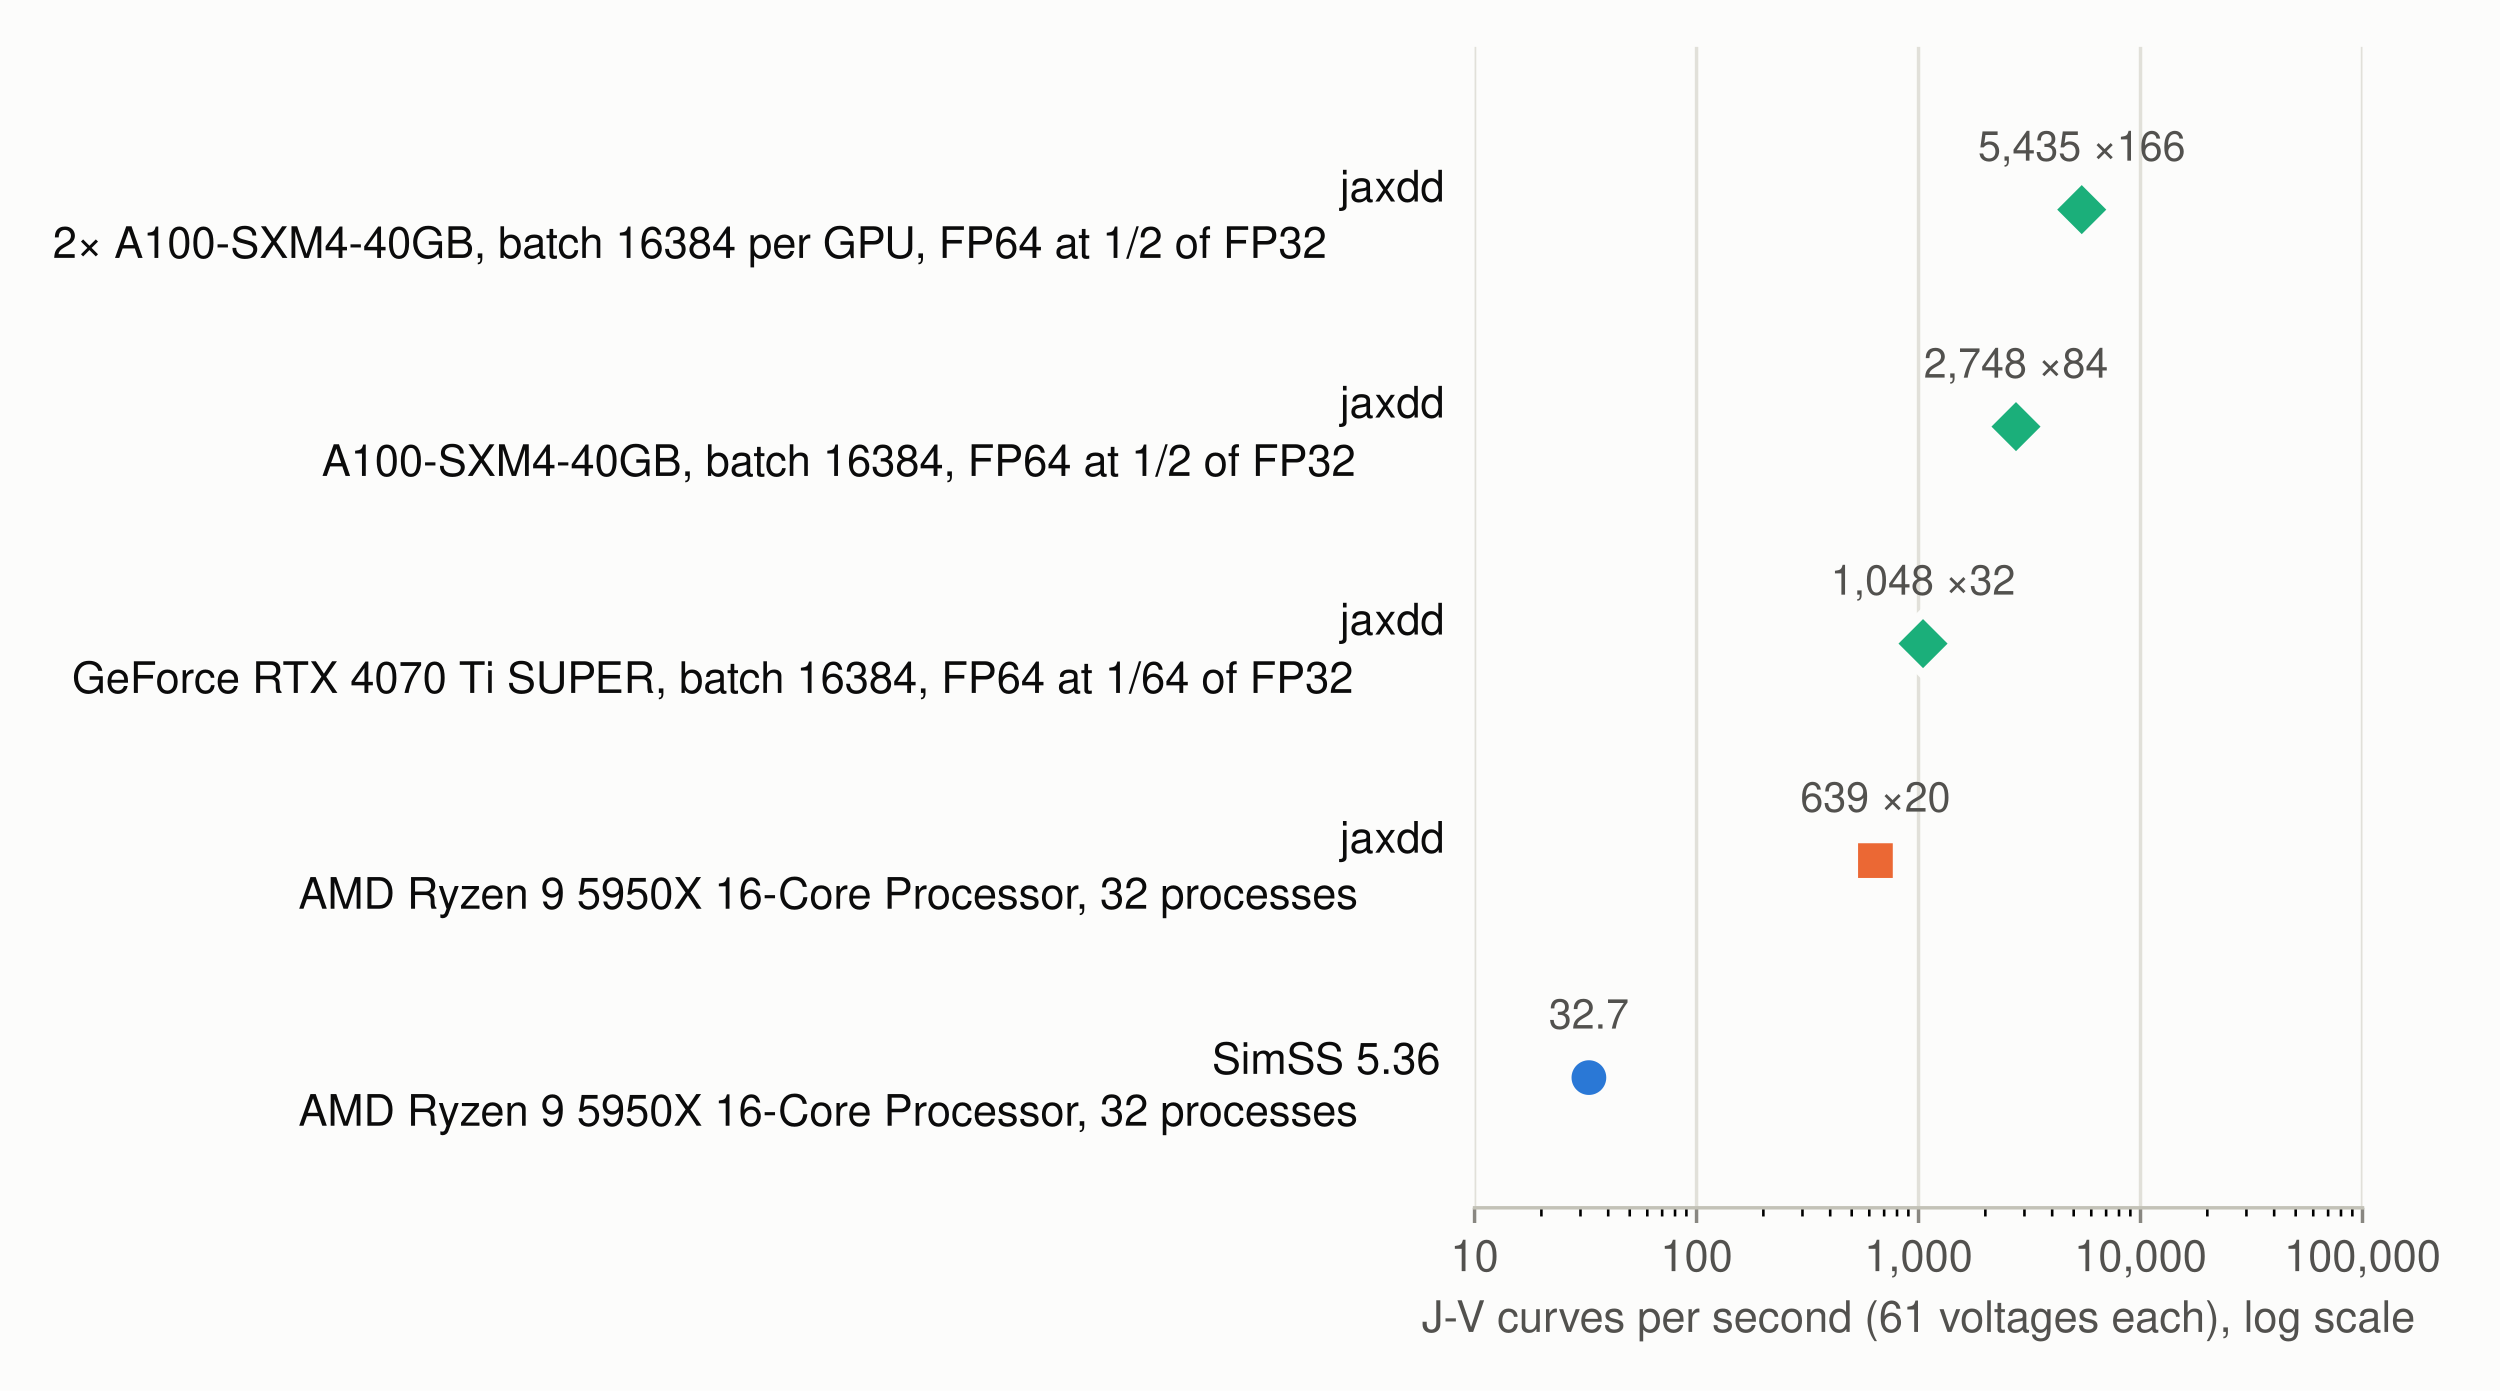
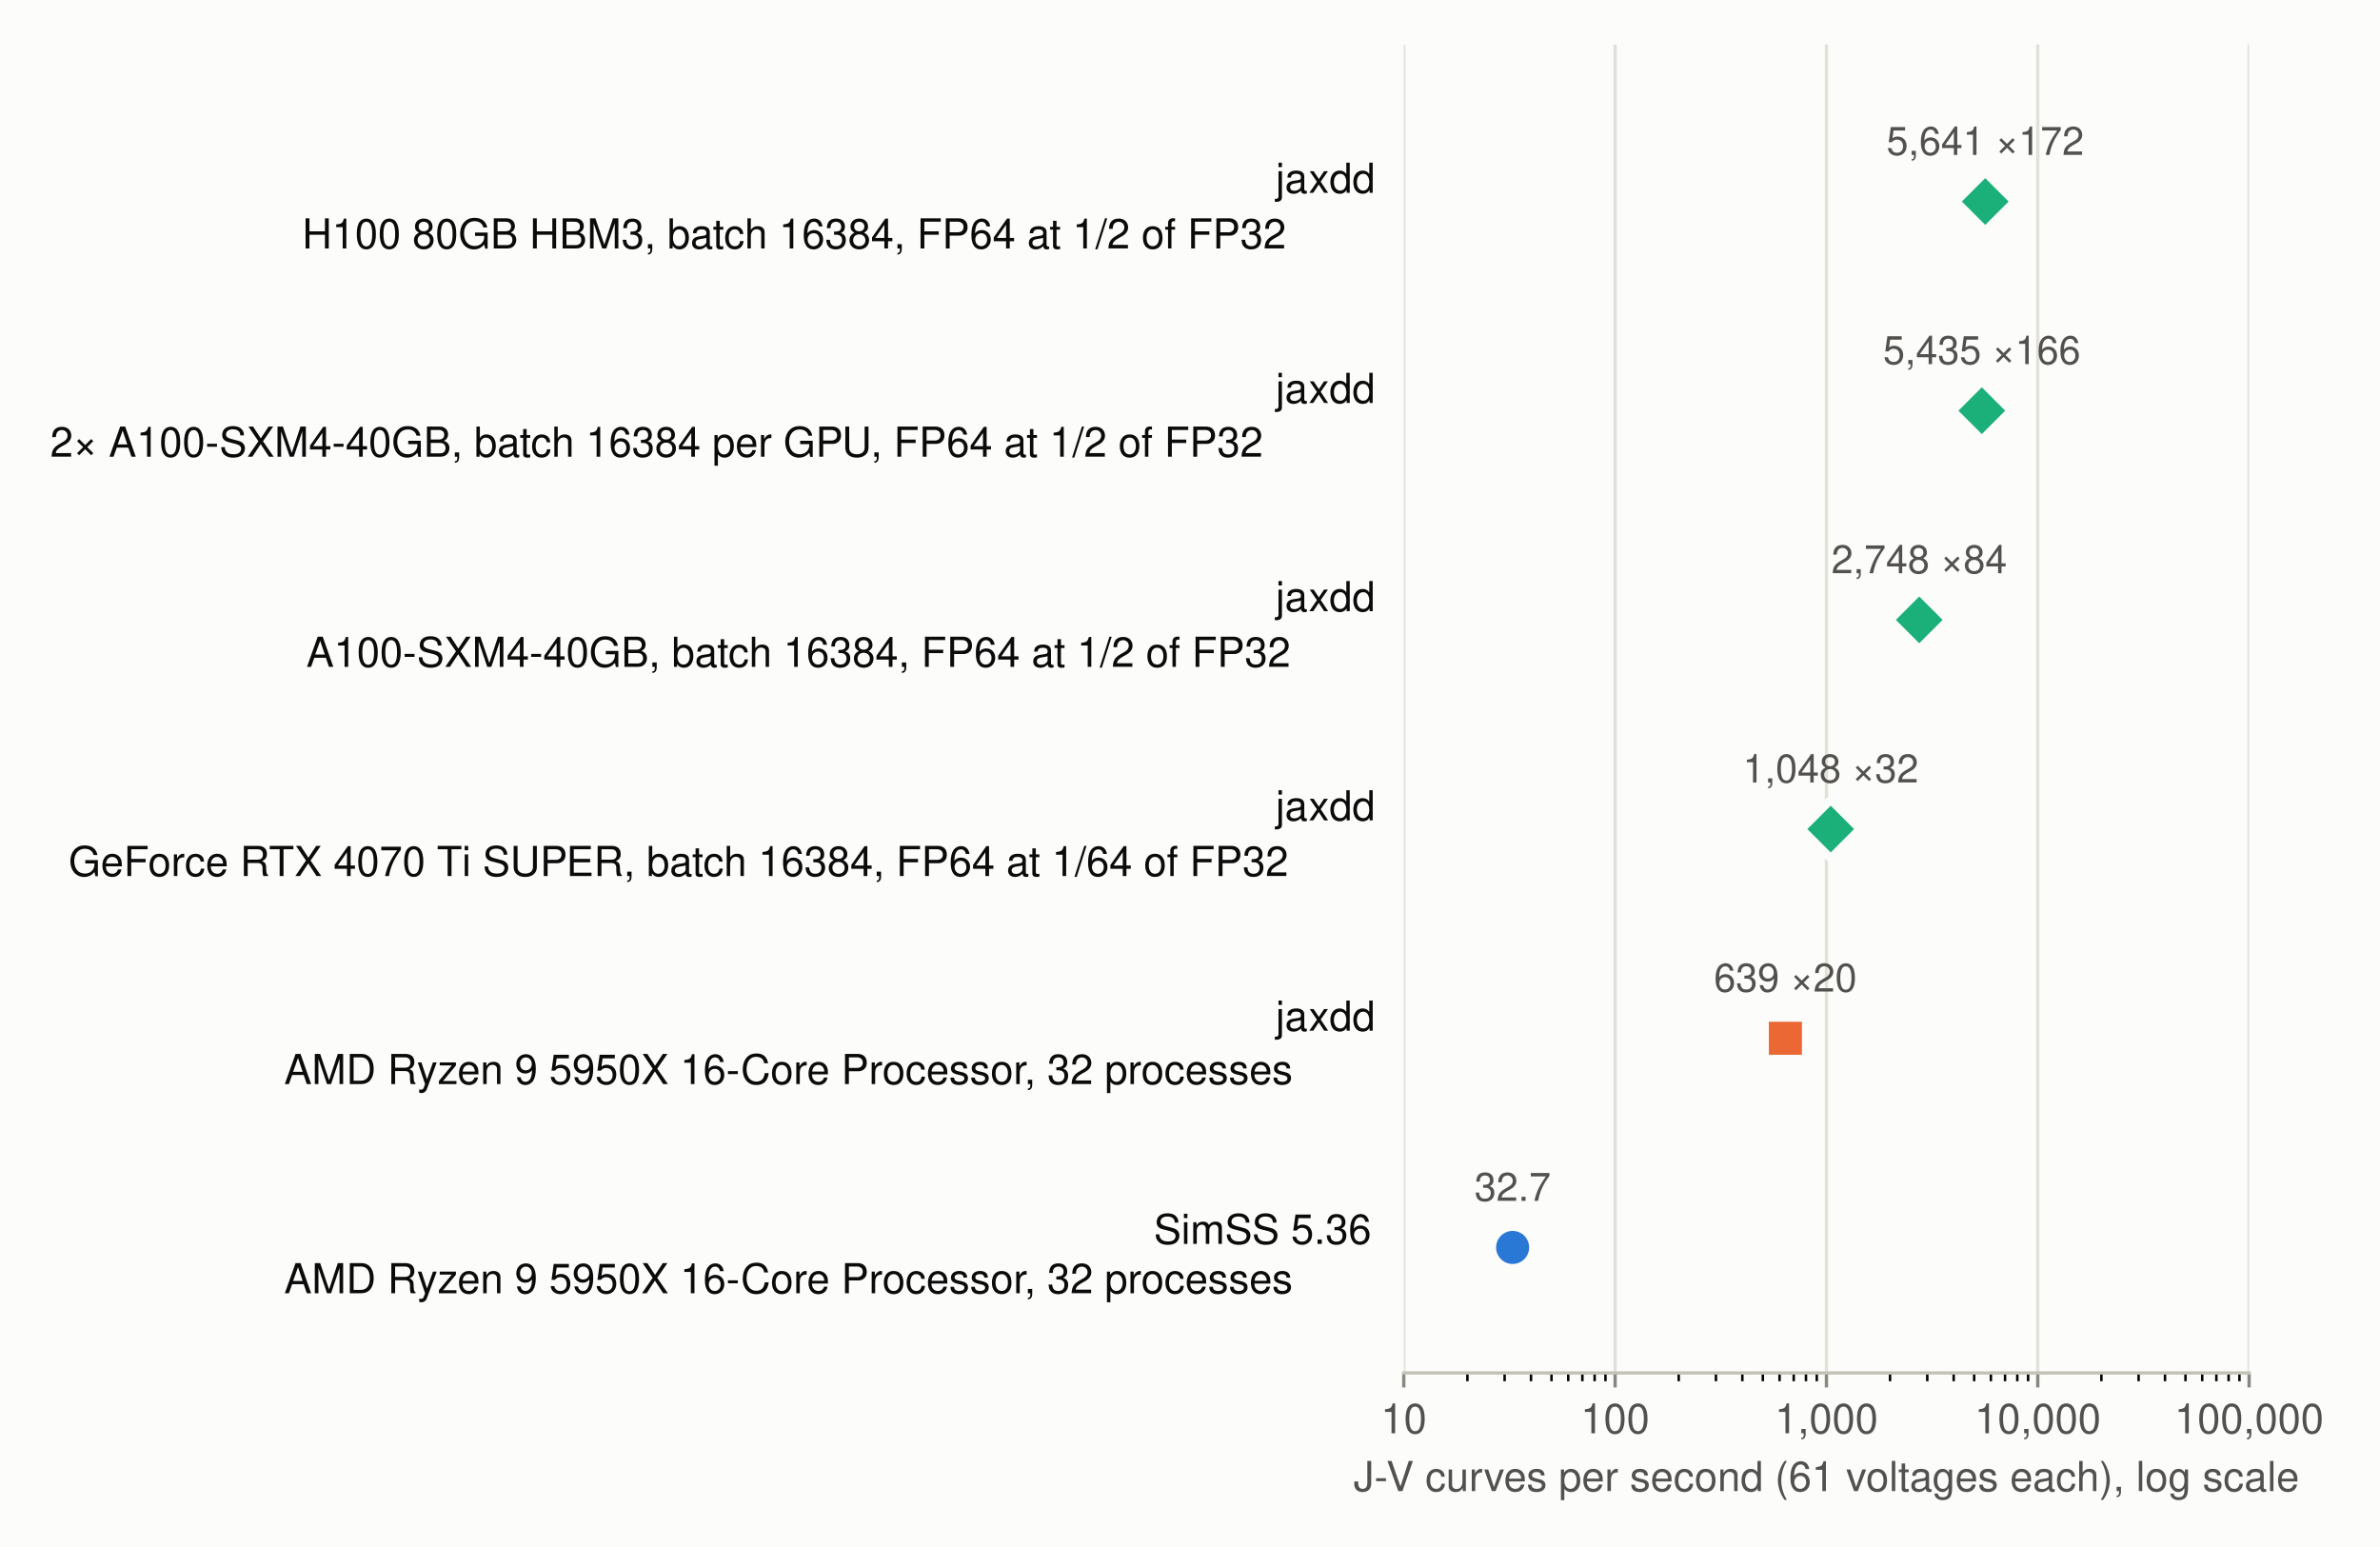
- <svg xmlns="http://www.w3.org/2000/svg" xmlns:xlink="http://www.w3.org/1999/xlink" width="576pt" height="320.4pt" viewBox="0 0 576 320.4" version="1.1">
+ <svg xmlns="http://www.w3.org/2000/svg" xmlns:xlink="http://www.w3.org/1999/xlink" width="576pt" height="374.4pt" viewBox="0 0 576 374.4" version="1.1">
  <defs>
    <style type="text/css">*{stroke-linejoin: round; stroke-linecap: butt}</style>
  </defs>
  <g id="figure_1">
    <g id="patch_1">
-       <path d="M 0 320.4  L 576 320.4  L 576 0  L 0 0  z " style="fill: #fcfcfb" />
+       <path d="M 0 374.4  L 576 374.4  L 576 0  L 0 0  z " style="fill: #fcfcfb" />
    </g>
    <g id="axes_1">
      <g id="patch_2">
-         <path d="M 339.74 278.278  L 544.32 278.278  L 544.32 10.8  L 339.74 10.8  z " style="fill: #fcfcfb" />
+         <path d="M 339.74 332.278  L 544.32 332.278  L 544.32 10.8  L 339.74 10.8  z " style="fill: #fcfcfb" />
      </g>
      <g id="matplotlib.axis_1">
        <g id="xtick_1">
          <g id="line2d_1">
-             <path d="M 339.74 278.278  L 339.74 10.8  " clip-path="url(#p5f3db83c45)" style="fill: none; stroke: #e1e0d9; stroke-width: 0.8; stroke-linecap: square" />
+             <path d="M 339.74 332.278  L 339.74 10.8  " clip-path="url(#p9b9bf8edbd)" style="fill: none; stroke: #e1e0d9; stroke-width: 0.8; stroke-linecap: square" />
          </g>
          <g id="line2d_2">
            <defs>
-               <path id="m0fd9fd966c" d="M 0 0  L 0 3.5  " style="stroke: #898781; stroke-width: 0.8" />
+               <path id="mf1a983a5c2" d="M 0 0  L 0 3.5  " style="stroke: #898781; stroke-width: 0.8" />
            </defs>
            <g>
-               <use xlink:href="#m0fd9fd966c" x="339.74" y="278.278" style="fill: #898781; stroke: #898781; stroke-width: 0.8" />
+               <use xlink:href="#mf1a983a5c2" x="339.74" y="332.278" style="fill: #898781; stroke: #898781; stroke-width: 0.8" />
            </g>
          </g>
          <g id="text_1">
-             <text style="font-size: 10px; font-family: 'Segoe UI', 'Helvetica', 'Arial', 'DejaVu Sans', sans-serif; text-anchor: middle; fill: #52514e" x="339.74" y="292.875" transform="rotate(-0 339.74 292.8753)">10</text>
+             <text style="font-size: 10px; font-family: 'Segoe UI', 'Helvetica', 'Arial', 'DejaVu Sans', sans-serif; text-anchor: middle; fill: #52514e" x="339.74" y="346.875" transform="rotate(-0 339.74 346.8753)">10</text>
          </g>
        </g>
        <g id="xtick_2">
          <g id="line2d_3">
-             <path d="M 390.885 278.278  L 390.885 10.8  " clip-path="url(#p5f3db83c45)" style="fill: none; stroke: #e1e0d9; stroke-width: 0.8; stroke-linecap: square" />
+             <path d="M 390.885 332.278  L 390.885 10.8  " clip-path="url(#p9b9bf8edbd)" style="fill: none; stroke: #e1e0d9; stroke-width: 0.8; stroke-linecap: square" />
          </g>
          <g id="line2d_4">
            <g>
-               <use xlink:href="#m0fd9fd966c" x="390.885" y="278.278" style="fill: #898781; stroke: #898781; stroke-width: 0.8" />
+               <use xlink:href="#mf1a983a5c2" x="390.885" y="332.278" style="fill: #898781; stroke: #898781; stroke-width: 0.8" />
            </g>
          </g>
          <g id="text_2">
-             <text style="font-size: 10px; font-family: 'Segoe UI', 'Helvetica', 'Arial', 'DejaVu Sans', sans-serif; text-anchor: middle; fill: #52514e" x="390.885" y="292.875" transform="rotate(-0 390.885 292.8753)">100</text>
+             <text style="font-size: 10px; font-family: 'Segoe UI', 'Helvetica', 'Arial', 'DejaVu Sans', sans-serif; text-anchor: middle; fill: #52514e" x="390.885" y="346.875" transform="rotate(-0 390.885 346.8753)">100</text>
          </g>
        </g>
        <g id="xtick_3">
          <g id="line2d_5">
-             <path d="M 442.03 278.278  L 442.03 10.8  " clip-path="url(#p5f3db83c45)" style="fill: none; stroke: #e1e0d9; stroke-width: 0.8; stroke-linecap: square" />
+             <path d="M 442.03 332.278  L 442.03 10.8  " clip-path="url(#p9b9bf8edbd)" style="fill: none; stroke: #e1e0d9; stroke-width: 0.8; stroke-linecap: square" />
          </g>
          <g id="line2d_6">
            <g>
-               <use xlink:href="#m0fd9fd966c" x="442.03" y="278.278" style="fill: #898781; stroke: #898781; stroke-width: 0.8" />
+               <use xlink:href="#mf1a983a5c2" x="442.03" y="332.278" style="fill: #898781; stroke: #898781; stroke-width: 0.8" />
            </g>
          </g>
          <g id="text_3">
-             <text style="font-size: 10px; font-family: 'Segoe UI', 'Helvetica', 'Arial', 'DejaVu Sans', sans-serif; text-anchor: middle; fill: #52514e" x="442.03" y="292.875" transform="rotate(-0 442.03 292.8753)">1,000</text>
+             <text style="font-size: 10px; font-family: 'Segoe UI', 'Helvetica', 'Arial', 'DejaVu Sans', sans-serif; text-anchor: middle; fill: #52514e" x="442.03" y="346.875" transform="rotate(-0 442.03 346.8753)">1,000</text>
          </g>
        </g>
        <g id="xtick_4">
          <g id="line2d_7">
-             <path d="M 493.175 278.278  L 493.175 10.8  " clip-path="url(#p5f3db83c45)" style="fill: none; stroke: #e1e0d9; stroke-width: 0.8; stroke-linecap: square" />
+             <path d="M 493.175 332.278  L 493.175 10.8  " clip-path="url(#p9b9bf8edbd)" style="fill: none; stroke: #e1e0d9; stroke-width: 0.8; stroke-linecap: square" />
          </g>
          <g id="line2d_8">
            <g>
-               <use xlink:href="#m0fd9fd966c" x="493.175" y="278.278" style="fill: #898781; stroke: #898781; stroke-width: 0.8" />
+               <use xlink:href="#mf1a983a5c2" x="493.175" y="332.278" style="fill: #898781; stroke: #898781; stroke-width: 0.8" />
            </g>
          </g>
          <g id="text_4">
-             <text style="font-size: 10px; font-family: 'Segoe UI', 'Helvetica', 'Arial', 'DejaVu Sans', sans-serif; text-anchor: middle; fill: #52514e" x="493.175" y="292.875" transform="rotate(-0 493.175 292.8753)">10,000</text>
+             <text style="font-size: 10px; font-family: 'Segoe UI', 'Helvetica', 'Arial', 'DejaVu Sans', sans-serif; text-anchor: middle; fill: #52514e" x="493.175" y="346.875" transform="rotate(-0 493.175 346.8753)">10,000</text>
          </g>
        </g>
        <g id="xtick_5">
          <g id="line2d_9">
-             <path d="M 544.32 278.278  L 544.32 10.8  " clip-path="url(#p5f3db83c45)" style="fill: none; stroke: #e1e0d9; stroke-width: 0.8; stroke-linecap: square" />
+             <path d="M 544.32 332.278  L 544.32 10.8  " clip-path="url(#p9b9bf8edbd)" style="fill: none; stroke: #e1e0d9; stroke-width: 0.8; stroke-linecap: square" />
          </g>
          <g id="line2d_10">
            <g>
-               <use xlink:href="#m0fd9fd966c" x="544.32" y="278.278" style="fill: #898781; stroke: #898781; stroke-width: 0.8" />
+               <use xlink:href="#mf1a983a5c2" x="544.32" y="332.278" style="fill: #898781; stroke: #898781; stroke-width: 0.8" />
            </g>
          </g>
          <g id="text_5">
-             <text style="font-size: 10px; font-family: 'Segoe UI', 'Helvetica', 'Arial', 'DejaVu Sans', sans-serif; text-anchor: middle; fill: #52514e" x="544.32" y="292.875" transform="rotate(-0 544.32 292.8753)">100,000</text>
+             <text style="font-size: 10px; font-family: 'Segoe UI', 'Helvetica', 'Arial', 'DejaVu Sans', sans-serif; text-anchor: middle; fill: #52514e" x="544.32" y="346.875" transform="rotate(-0 544.32 346.8753)">100,000</text>
          </g>
        </g>
        <g id="xtick_6">
          <g id="line2d_11">
            <defs>
-               <path id="m423d26ee88" d="M 0 0  L 0 2  " style="stroke: #000000; stroke-width: 0.6" />
+               <path id="me8bf879a98" d="M 0 0  L 0 2  " style="stroke: #000000; stroke-width: 0.6" />
            </defs>
            <g>
-               <use xlink:href="#m423d26ee88" x="355.136" y="278.278" style="stroke: #000000; stroke-width: 0.6" />
+               <use xlink:href="#me8bf879a98" x="355.136" y="332.278" style="stroke: #000000; stroke-width: 0.6" />
            </g>
          </g>
        </g>
        <g id="xtick_7">
          <g id="line2d_12">
            <g>
-               <use xlink:href="#m423d26ee88" x="364.142" y="278.278" style="stroke: #000000; stroke-width: 0.6" />
+               <use xlink:href="#me8bf879a98" x="364.142" y="332.278" style="stroke: #000000; stroke-width: 0.6" />
            </g>
          </g>
        </g>
        <g id="xtick_8">
          <g id="line2d_13">
            <g>
-               <use xlink:href="#m423d26ee88" x="370.532" y="278.278" style="stroke: #000000; stroke-width: 0.6" />
+               <use xlink:href="#me8bf879a98" x="370.532" y="332.278" style="stroke: #000000; stroke-width: 0.6" />
            </g>
          </g>
        </g>
        <g id="xtick_9">
          <g id="line2d_14">
            <g>
-               <use xlink:href="#m423d26ee88" x="375.489" y="278.278" style="stroke: #000000; stroke-width: 0.6" />
+               <use xlink:href="#me8bf879a98" x="375.489" y="332.278" style="stroke: #000000; stroke-width: 0.6" />
            </g>
          </g>
        </g>
        <g id="xtick_10">
          <g id="line2d_15">
            <g>
-               <use xlink:href="#m423d26ee88" x="379.539" y="278.278" style="stroke: #000000; stroke-width: 0.6" />
+               <use xlink:href="#me8bf879a98" x="379.539" y="332.278" style="stroke: #000000; stroke-width: 0.6" />
            </g>
          </g>
        </g>
        <g id="xtick_11">
          <g id="line2d_16">
            <g>
-               <use xlink:href="#m423d26ee88" x="382.963" y="278.278" style="stroke: #000000; stroke-width: 0.6" />
+               <use xlink:href="#me8bf879a98" x="382.963" y="332.278" style="stroke: #000000; stroke-width: 0.6" />
            </g>
          </g>
        </g>
        <g id="xtick_12">
          <g id="line2d_17">
            <g>
-               <use xlink:href="#m423d26ee88" x="385.929" y="278.278" style="stroke: #000000; stroke-width: 0.6" />
+               <use xlink:href="#me8bf879a98" x="385.929" y="332.278" style="stroke: #000000; stroke-width: 0.6" />
            </g>
          </g>
        </g>
        <g id="xtick_13">
          <g id="line2d_18">
            <g>
-               <use xlink:href="#m423d26ee88" x="388.545" y="278.278" style="stroke: #000000; stroke-width: 0.6" />
+               <use xlink:href="#me8bf879a98" x="388.545" y="332.278" style="stroke: #000000; stroke-width: 0.6" />
            </g>
          </g>
        </g>
        <g id="xtick_14">
          <g id="line2d_19">
            <g>
-               <use xlink:href="#m423d26ee88" x="406.281" y="278.278" style="stroke: #000000; stroke-width: 0.6" />
+               <use xlink:href="#me8bf879a98" x="406.281" y="332.278" style="stroke: #000000; stroke-width: 0.6" />
            </g>
          </g>
        </g>
        <g id="xtick_15">
          <g id="line2d_20">
            <g>
-               <use xlink:href="#m423d26ee88" x="415.287" y="278.278" style="stroke: #000000; stroke-width: 0.6" />
+               <use xlink:href="#me8bf879a98" x="415.287" y="332.278" style="stroke: #000000; stroke-width: 0.6" />
            </g>
          </g>
        </g>
        <g id="xtick_16">
          <g id="line2d_21">
            <g>
-               <use xlink:href="#m423d26ee88" x="421.677" y="278.278" style="stroke: #000000; stroke-width: 0.6" />
+               <use xlink:href="#me8bf879a98" x="421.677" y="332.278" style="stroke: #000000; stroke-width: 0.6" />
            </g>
          </g>
        </g>
        <g id="xtick_17">
          <g id="line2d_22">
            <g>
-               <use xlink:href="#m423d26ee88" x="426.634" y="278.278" style="stroke: #000000; stroke-width: 0.6" />
+               <use xlink:href="#me8bf879a98" x="426.634" y="332.278" style="stroke: #000000; stroke-width: 0.6" />
            </g>
          </g>
        </g>
        <g id="xtick_18">
          <g id="line2d_23">
            <g>
-               <use xlink:href="#m423d26ee88" x="430.684" y="278.278" style="stroke: #000000; stroke-width: 0.6" />
+               <use xlink:href="#me8bf879a98" x="430.684" y="332.278" style="stroke: #000000; stroke-width: 0.6" />
            </g>
          </g>
        </g>
        <g id="xtick_19">
          <g id="line2d_24">
            <g>
-               <use xlink:href="#m423d26ee88" x="434.108" y="278.278" style="stroke: #000000; stroke-width: 0.6" />
+               <use xlink:href="#me8bf879a98" x="434.108" y="332.278" style="stroke: #000000; stroke-width: 0.6" />
            </g>
          </g>
        </g>
        <g id="xtick_20">
          <g id="line2d_25">
            <g>
-               <use xlink:href="#m423d26ee88" x="437.074" y="278.278" style="stroke: #000000; stroke-width: 0.6" />
+               <use xlink:href="#me8bf879a98" x="437.074" y="332.278" style="stroke: #000000; stroke-width: 0.6" />
            </g>
          </g>
        </g>
        <g id="xtick_21">
          <g id="line2d_26">
            <g>
-               <use xlink:href="#m423d26ee88" x="439.69" y="278.278" style="stroke: #000000; stroke-width: 0.6" />
+               <use xlink:href="#me8bf879a98" x="439.69" y="332.278" style="stroke: #000000; stroke-width: 0.6" />
            </g>
          </g>
        </g>
        <g id="xtick_22">
          <g id="line2d_27">
            <g>
-               <use xlink:href="#m423d26ee88" x="457.426" y="278.278" style="stroke: #000000; stroke-width: 0.6" />
+               <use xlink:href="#me8bf879a98" x="457.426" y="332.278" style="stroke: #000000; stroke-width: 0.6" />
            </g>
          </g>
        </g>
        <g id="xtick_23">
          <g id="line2d_28">
            <g>
-               <use xlink:href="#m423d26ee88" x="466.432" y="278.278" style="stroke: #000000; stroke-width: 0.6" />
+               <use xlink:href="#me8bf879a98" x="466.432" y="332.278" style="stroke: #000000; stroke-width: 0.6" />
            </g>
          </g>
        </g>
        <g id="xtick_24">
          <g id="line2d_29">
            <g>
-               <use xlink:href="#m423d26ee88" x="472.822" y="278.278" style="stroke: #000000; stroke-width: 0.6" />
+               <use xlink:href="#me8bf879a98" x="472.822" y="332.278" style="stroke: #000000; stroke-width: 0.6" />
            </g>
          </g>
        </g>
        <g id="xtick_25">
          <g id="line2d_30">
            <g>
-               <use xlink:href="#m423d26ee88" x="477.779" y="278.278" style="stroke: #000000; stroke-width: 0.6" />
+               <use xlink:href="#me8bf879a98" x="477.779" y="332.278" style="stroke: #000000; stroke-width: 0.6" />
            </g>
          </g>
        </g>
        <g id="xtick_26">
          <g id="line2d_31">
            <g>
-               <use xlink:href="#m423d26ee88" x="481.829" y="278.278" style="stroke: #000000; stroke-width: 0.6" />
+               <use xlink:href="#me8bf879a98" x="481.829" y="332.278" style="stroke: #000000; stroke-width: 0.6" />
            </g>
          </g>
        </g>
        <g id="xtick_27">
          <g id="line2d_32">
            <g>
-               <use xlink:href="#m423d26ee88" x="485.253" y="278.278" style="stroke: #000000; stroke-width: 0.6" />
+               <use xlink:href="#me8bf879a98" x="485.253" y="332.278" style="stroke: #000000; stroke-width: 0.6" />
            </g>
          </g>
        </g>
        <g id="xtick_28">
          <g id="line2d_33">
            <g>
-               <use xlink:href="#m423d26ee88" x="488.219" y="278.278" style="stroke: #000000; stroke-width: 0.6" />
+               <use xlink:href="#me8bf879a98" x="488.219" y="332.278" style="stroke: #000000; stroke-width: 0.6" />
            </g>
          </g>
        </g>
        <g id="xtick_29">
          <g id="line2d_34">
            <g>
-               <use xlink:href="#m423d26ee88" x="490.835" y="278.278" style="stroke: #000000; stroke-width: 0.6" />
+               <use xlink:href="#me8bf879a98" x="490.835" y="332.278" style="stroke: #000000; stroke-width: 0.6" />
            </g>
          </g>
        </g>
        <g id="xtick_30">
          <g id="line2d_35">
            <g>
-               <use xlink:href="#m423d26ee88" x="508.571" y="278.278" style="stroke: #000000; stroke-width: 0.6" />
+               <use xlink:href="#me8bf879a98" x="508.571" y="332.278" style="stroke: #000000; stroke-width: 0.6" />
            </g>
          </g>
        </g>
        <g id="xtick_31">
          <g id="line2d_36">
            <g>
-               <use xlink:href="#m423d26ee88" x="517.577" y="278.278" style="stroke: #000000; stroke-width: 0.6" />
+               <use xlink:href="#me8bf879a98" x="517.577" y="332.278" style="stroke: #000000; stroke-width: 0.6" />
            </g>
          </g>
        </g>
        <g id="xtick_32">
          <g id="line2d_37">
            <g>
-               <use xlink:href="#m423d26ee88" x="523.967" y="278.278" style="stroke: #000000; stroke-width: 0.6" />
+               <use xlink:href="#me8bf879a98" x="523.967" y="332.278" style="stroke: #000000; stroke-width: 0.6" />
            </g>
          </g>
        </g>
        <g id="xtick_33">
          <g id="line2d_38">
            <g>
-               <use xlink:href="#m423d26ee88" x="528.924" y="278.278" style="stroke: #000000; stroke-width: 0.6" />
+               <use xlink:href="#me8bf879a98" x="528.924" y="332.278" style="stroke: #000000; stroke-width: 0.6" />
            </g>
          </g>
        </g>
        <g id="xtick_34">
          <g id="line2d_39">
            <g>
-               <use xlink:href="#m423d26ee88" x="532.974" y="278.278" style="stroke: #000000; stroke-width: 0.6" />
+               <use xlink:href="#me8bf879a98" x="532.974" y="332.278" style="stroke: #000000; stroke-width: 0.6" />
            </g>
          </g>
        </g>
        <g id="xtick_35">
          <g id="line2d_40">
            <g>
-               <use xlink:href="#m423d26ee88" x="536.398" y="278.278" style="stroke: #000000; stroke-width: 0.6" />
+               <use xlink:href="#me8bf879a98" x="536.398" y="332.278" style="stroke: #000000; stroke-width: 0.6" />
            </g>
          </g>
        </g>
        <g id="xtick_36">
          <g id="line2d_41">
            <g>
-               <use xlink:href="#m423d26ee88" x="539.364" y="278.278" style="stroke: #000000; stroke-width: 0.6" />
+               <use xlink:href="#me8bf879a98" x="539.364" y="332.278" style="stroke: #000000; stroke-width: 0.6" />
            </g>
          </g>
        </g>
        <g id="xtick_37">
          <g id="line2d_42">
            <g>
-               <use xlink:href="#m423d26ee88" x="541.98" y="278.278" style="stroke: #000000; stroke-width: 0.6" />
+               <use xlink:href="#me8bf879a98" x="541.98" y="332.278" style="stroke: #000000; stroke-width: 0.6" />
            </g>
          </g>
        </g>
        <g id="text_6">
-           <text style="font-size: 10px; font-family: 'Segoe UI', 'Helvetica', 'Arial', 'DejaVu Sans', sans-serif; text-anchor: middle; fill: #52514e" x="442.03" y="306.876" transform="rotate(-0 442.03 306.8761)">J-V curves per second (61 voltages each), log scale</text>
+           <text style="font-size: 10px; font-family: 'Segoe UI', 'Helvetica', 'Arial', 'DejaVu Sans', sans-serif; text-anchor: middle; fill: #52514e" x="442.03" y="360.876" transform="rotate(-0 442.03 360.8761)">J-V curves per second (61 voltages each), log scale</text>
        </g>
      </g>
      <g id="matplotlib.axis_2">
        <g id="ytick_1">
          <g id="line2d_43" />
          <g id="text_7">
-             <text style="font-size: 10px; font-family: 'Segoe UI', 'Helvetica', 'Arial', 'DejaVu Sans', sans-serif; fill: #0b0b0b" transform="translate(279.2322 247.4227)">SimSS 5.36</text>
-             <text style="font-size: 10px; font-family: 'Segoe UI', 'Helvetica', 'Arial', 'DejaVu Sans', sans-serif; fill: #0b0b0b" transform="translate(68.76656 259.3657)">AMD Ryzen 9 5950X 16-Core Processor, 32 processes</text>
+             <text style="font-size: 10px; font-family: 'Segoe UI', 'Helvetica', 'Arial', 'DejaVu Sans', sans-serif; fill: #0b0b0b" transform="translate(279.2322 301.0444)">SimSS 5.36</text>
+             <text style="font-size: 10px; font-family: 'Segoe UI', 'Helvetica', 'Arial', 'DejaVu Sans', sans-serif; fill: #0b0b0b" transform="translate(68.76656 312.9874)">AMD Ryzen 9 5950X 16-Core Processor, 32 processes</text>
          </g>
        </g>
        <g id="ytick_2">
          <g id="line2d_44" />
          <g id="text_8">
-             <text style="font-size: 10px; font-family: 'Segoe UI', 'Helvetica', 'Arial', 'DejaVu Sans', sans-serif; fill: #0b0b0b" transform="translate(308.7181 196.4582)">jaxdd</text>
-             <text style="font-size: 10px; font-family: 'Segoe UI', 'Helvetica', 'Arial', 'DejaVu Sans', sans-serif; fill: #0b0b0b" transform="translate(68.76656 209.3699)">AMD Ryzen 9 5950X 16-Core Processor, 32 processes</text>
+             <text style="font-size: 10px; font-family: 'Segoe UI', 'Helvetica', 'Arial', 'DejaVu Sans', sans-serif; fill: #0b0b0b" transform="translate(308.7181 249.4492)">jaxdd</text>
+             <text style="font-size: 10px; font-family: 'Segoe UI', 'Helvetica', 'Arial', 'DejaVu Sans', sans-serif; fill: #0b0b0b" transform="translate(68.76656 262.361)">AMD Ryzen 9 5950X 16-Core Processor, 32 processes</text>
          </g>
        </g>
        <g id="ytick_3">
          <g id="line2d_45" />
          <g id="text_9">
-             <text style="font-size: 10px; font-family: 'Segoe UI', 'Helvetica', 'Arial', 'DejaVu Sans', sans-serif; fill: #0b0b0b" transform="translate(308.7181 146.1889)">jaxdd</text>
-             <text style="font-size: 10px; font-family: 'Segoe UI', 'Helvetica', 'Arial', 'DejaVu Sans', sans-serif; fill: #0b0b0b" transform="translate(16.59469 159.6475)">GeForce RTX 4070 Ti SUPER, batch 16384, FP64 at 1/64 of FP32</text>
+             <text style="font-size: 10px; font-family: 'Segoe UI', 'Helvetica', 'Arial', 'DejaVu Sans', sans-serif; fill: #0b0b0b" transform="translate(308.7181 198.5494)">jaxdd</text>
+             <text style="font-size: 10px; font-family: 'Segoe UI', 'Helvetica', 'Arial', 'DejaVu Sans', sans-serif; fill: #0b0b0b" transform="translate(16.59469 212.008)">GeForce RTX 4070 Ti SUPER, batch 16384, FP64 at 1/64 of FP32</text>
          </g>
        </g>
        <g id="ytick_4">
          <g id="line2d_46" />
          <g id="text_10">
-             <text style="font-size: 10px; font-family: 'Segoe UI', 'Helvetica', 'Arial', 'DejaVu Sans', sans-serif; fill: #0b0b0b" transform="translate(308.7181 96.19308)">jaxdd</text>
-             <text style="font-size: 10px; font-family: 'Segoe UI', 'Helvetica', 'Arial', 'DejaVu Sans', sans-serif; fill: #0b0b0b" transform="translate(74.13062 109.6517)">A100-SXM4-40GB, batch 16384, FP64 at 1/2 of FP32</text>
+             <text style="font-size: 10px; font-family: 'Segoe UI', 'Helvetica', 'Arial', 'DejaVu Sans', sans-serif; fill: #0b0b0b" transform="translate(308.7181 147.923)">jaxdd</text>
+             <text style="font-size: 10px; font-family: 'Segoe UI', 'Helvetica', 'Arial', 'DejaVu Sans', sans-serif; fill: #0b0b0b" transform="translate(74.13062 161.3816)">A100-SXM4-40GB, batch 16384, FP64 at 1/2 of FP32</text>
          </g>
        </g>
        <g id="ytick_5">
          <g id="line2d_47" />
          <g id="text_11">
-             <text style="font-size: 10px; font-family: 'Segoe UI', 'Helvetica', 'Arial', 'DejaVu Sans', sans-serif; fill: #0b0b0b" transform="translate(308.7181 46.42656)">jaxdd</text>
-             <text style="font-size: 10px; font-family: 'Segoe UI', 'Helvetica', 'Arial', 'DejaVu Sans', sans-serif; fill: #0b0b0b" transform="translate(12.14469 59.42656)">2× A100-SXM4-40GB, batch 16384 per GPU, FP64 at 1/2 of FP32</text>
+             <text style="font-size: 10px; font-family: 'Segoe UI', 'Helvetica', 'Arial', 'DejaVu Sans', sans-serif; fill: #0b0b0b" transform="translate(308.7181 97.52589)">jaxdd</text>
+             <text style="font-size: 10px; font-family: 'Segoe UI', 'Helvetica', 'Arial', 'DejaVu Sans', sans-serif; fill: #0b0b0b" transform="translate(12.14469 110.5259)">2× A100-SXM4-40GB, batch 16384 per GPU, FP64 at 1/2 of FP32</text>
+           </g>
+         </g>
+         <g id="ytick_6">
+           <g id="line2d_48" />
+           <g id="text_12">
+             <text style="font-size: 10px; font-family: 'Segoe UI', 'Helvetica', 'Arial', 'DejaVu Sans', sans-serif; fill: #0b0b0b" transform="translate(308.7181 46.67019)">jaxdd</text>
+             <text style="font-size: 10px; font-family: 'Segoe UI', 'Helvetica', 'Arial', 'DejaVu Sans', sans-serif; fill: #0b0b0b" transform="translate(73.1275 60.12879)">H100 80GB HBM3, batch 16384, FP64 at 1/2 of FP32</text>
          </g>
        </g>
      </g>
      <g id="patch_3">
-         <path d="M 339.74 278.278  L 544.32 278.278  " style="fill: none; stroke: #c3c2b7; stroke-width: 0.8; stroke-linejoin: miter; stroke-linecap: square" />
-       </g>
-       <g id="line2d_48">
-         <defs>
-           <path id="mea2bb3d4f6" d="M 0 5  C 1.326 5 2.598 4.473 3.536 3.536  C 4.473 2.598 5 1.326 5 0  C 5 -1.326 4.473 -2.598 3.536 -3.536  C 2.598 -4.473 1.326 -5 0 -5  C -1.326 -5 -2.598 -4.473 -3.536 -3.536  C -4.473 -2.598 -5 -1.326 -5 0  C -5 1.326 -4.473 2.598 -3.536 3.536  C -2.598 4.473 -1.326 5 0 5  z " style="stroke: #fcfcfb; stroke-width: 2" />
-         </defs>
-         <g clip-path="url(#p5f3db83c45)">
-           <use xlink:href="#mea2bb3d4f6" x="366.083" y="248.28" style="fill: #2a78d6; stroke: #fcfcfb; stroke-width: 2" />
-         </g>
-       </g>
-       <g id="text_12">
-         <text style="font-size: 9.5px; font-family: 'Segoe UI', 'Helvetica', 'Arial', 'DejaVu Sans', sans-serif; text-anchor: middle; fill: #52514e" x="366.083" y="236.998" transform="rotate(-0 366.0826 236.9979)">32.7</text>
+         <path d="M 339.74 332.278  L 544.32 332.278  " style="fill: none; stroke: #c3c2b7; stroke-width: 0.8; stroke-linejoin: miter; stroke-linecap: square" />
      </g>
      <g id="line2d_49">
        <defs>
-           <path id="m40c0bef50c" d="M -5 5  L 5 5  L 5 -5  L -5 -5  z " style="stroke: #fcfcfb; stroke-width: 2; stroke-linejoin: miter" />
+           <path id="md2b1c53556" d="M 0 5  C 1.326 5 2.598 4.473 3.536 3.536  C 4.473 2.598 5 1.326 5 0  C 5 -1.326 4.473 -2.598 3.536 -3.536  C 2.598 -4.473 1.326 -5 0 -5  C -1.326 -5 -2.598 -4.473 -3.536 -3.536  C -4.473 -2.598 -5 -1.326 -5 0  C -5 1.326 -4.473 2.598 -3.536 3.536  C -2.598 4.473 -1.326 5 0 5  z " style="stroke: #fcfcfb; stroke-width: 2" />
        </defs>
-         <g clip-path="url(#p5f3db83c45)">
-           <use xlink:href="#m40c0bef50c" x="432.098" y="198.284" style="fill: #eb6834; stroke: #fcfcfb; stroke-width: 2; stroke-linejoin: miter" />
+         <g clip-path="url(#p9b9bf8edbd)">
+           <use xlink:href="#md2b1c53556" x="366.083" y="301.902" style="fill: #2a78d6; stroke: #fcfcfb; stroke-width: 2" />
        </g>
      </g>
      <g id="text_13">
-         <text style="font-size: 9.5px; font-family: 'Segoe UI', 'Helvetica', 'Arial', 'DejaVu Sans', sans-serif; text-anchor: middle; fill: #52514e" x="432.098" y="187.002" transform="rotate(-0 432.098 187.0021)">639  ×20</text>
+         <text style="font-size: 9.5px; font-family: 'Segoe UI', 'Helvetica', 'Arial', 'DejaVu Sans', sans-serif; text-anchor: middle; fill: #52514e" x="366.083" y="290.62" transform="rotate(-0 366.0826 290.6196)">32.7</text>
      </g>
      <g id="line2d_50">
        <defs>
-           <path id="m3c285b2cad" d="M -0 7.071  L 7.071 0  L 0 -7.071  L -7.071 -0  z " style="stroke: #fcfcfb; stroke-width: 2; stroke-linejoin: miter" />
+           <path id="m69513e4655" d="M -5 5  L 5 5  L 5 -5  L -5 -5  z " style="stroke: #fcfcfb; stroke-width: 2; stroke-linejoin: miter" />
        </defs>
-         <g clip-path="url(#p5f3db83c45)">
-           <use xlink:href="#m3c285b2cad" x="443.066" y="148.289" style="fill: #1baf7a; stroke: #fcfcfb; stroke-width: 2; stroke-linejoin: miter" />
+         <g clip-path="url(#p9b9bf8edbd)">
+           <use xlink:href="#m69513e4655" x="432.098" y="251.275" style="fill: #eb6834; stroke: #fcfcfb; stroke-width: 2; stroke-linejoin: miter" />
        </g>
      </g>
      <g id="text_14">
-         <text style="font-size: 9.5px; font-family: 'Segoe UI', 'Helvetica', 'Arial', 'DejaVu Sans', sans-serif; text-anchor: middle; fill: #52514e" x="443.066" y="137.006" transform="rotate(-0 443.066 137.0063)">1,048  ×32</text>
+         <text style="font-size: 9.5px; font-family: 'Segoe UI', 'Helvetica', 'Arial', 'DejaVu Sans', sans-serif; text-anchor: middle; fill: #52514e" x="432.098" y="239.993" transform="rotate(-0 432.098 239.9932)">639  ×20</text>
      </g>
      <g id="line2d_51">
-         <g clip-path="url(#p5f3db83c45)">
-           <use xlink:href="#m3c285b2cad" x="464.485" y="98.293" style="fill: #1baf7a; stroke: #fcfcfb; stroke-width: 2; stroke-linejoin: miter" />
+         <defs>
+           <path id="m422395df40" d="M -0 7.071  L 7.071 0  L 0 -7.071  L -7.071 -0  z " style="stroke: #fcfcfb; stroke-width: 2; stroke-linejoin: miter" />
+         </defs>
+         <g clip-path="url(#p9b9bf8edbd)">
+           <use xlink:href="#m422395df40" x="443.066" y="200.649" style="fill: #1baf7a; stroke: #fcfcfb; stroke-width: 2; stroke-linejoin: miter" />
        </g>
      </g>
      <g id="text_15">
-         <text style="font-size: 9.5px; font-family: 'Segoe UI', 'Helvetica', 'Arial', 'DejaVu Sans', sans-serif; text-anchor: middle; fill: #52514e" x="464.485" y="87.01" transform="rotate(-0 464.4849 87.01046)">2,748  ×84</text>
+         <text style="font-size: 9.5px; font-family: 'Segoe UI', 'Helvetica', 'Arial', 'DejaVu Sans', sans-serif; text-anchor: middle; fill: #52514e" x="443.066" y="189.367" transform="rotate(-0 443.066 189.3668)">1,048  ×32</text>
      </g>
      <g id="line2d_52">
-         <g clip-path="url(#p5f3db83c45)">
-           <use xlink:href="#m3c285b2cad" x="479.632" y="48.297" style="fill: #1baf7a; stroke: #fcfcfb; stroke-width: 2; stroke-linejoin: miter" />
+         <g clip-path="url(#p9b9bf8edbd)">
+           <use xlink:href="#m422395df40" x="464.485" y="150.023" style="fill: #1baf7a; stroke: #fcfcfb; stroke-width: 2; stroke-linejoin: miter" />
        </g>
      </g>
      <g id="text_16">
-         <text style="font-size: 9.5px; font-family: 'Segoe UI', 'Helvetica', 'Arial', 'DejaVu Sans', sans-serif; text-anchor: middle; fill: #52514e" x="479.632" y="37.015" transform="rotate(-0 479.6322 37.01464)">5,435  ×166</text>
+         <text style="font-size: 9.5px; font-family: 'Segoe UI', 'Helvetica', 'Arial', 'DejaVu Sans', sans-serif; text-anchor: middle; fill: #52514e" x="464.485" y="138.74" transform="rotate(-0 464.4849 138.7404)">2,748  ×84</text>
+       </g>
+       <g id="line2d_53">
+         <g clip-path="url(#p9b9bf8edbd)">
+           <use xlink:href="#m422395df40" x="479.632" y="99.396" style="fill: #1baf7a; stroke: #fcfcfb; stroke-width: 2; stroke-linejoin: miter" />
+         </g>
+       </g>
+       <g id="text_17">
+         <text style="font-size: 9.5px; font-family: 'Segoe UI', 'Helvetica', 'Arial', 'DejaVu Sans', sans-serif; text-anchor: middle; fill: #52514e" x="479.632" y="88.114" transform="rotate(-0 479.6322 88.11398)">5,435  ×166</text>
+       </g>
+       <g id="line2d_54">
+         <g clip-path="url(#p9b9bf8edbd)">
+           <use xlink:href="#m422395df40" x="480.458" y="48.77" style="fill: #1baf7a; stroke: #fcfcfb; stroke-width: 2; stroke-linejoin: miter" />
+         </g>
+       </g>
+       <g id="text_18">
+         <text style="font-size: 9.5px; font-family: 'Segoe UI', 'Helvetica', 'Arial', 'DejaVu Sans', sans-serif; text-anchor: middle; fill: #52514e" x="480.458" y="37.488" transform="rotate(-0 480.4577 37.48757)">5,641  ×172</text>
      </g>
    </g>
  </g>
  <defs>
-     <clipPath id="p5f3db83c45">
-       <rect x="339.74" y="10.8" width="204.58" height="267.478" />
+     <clipPath id="p9b9bf8edbd">
+       <rect x="339.74" y="10.8" width="204.58" height="321.478" />
    </clipPath>
  </defs>
</svg>
